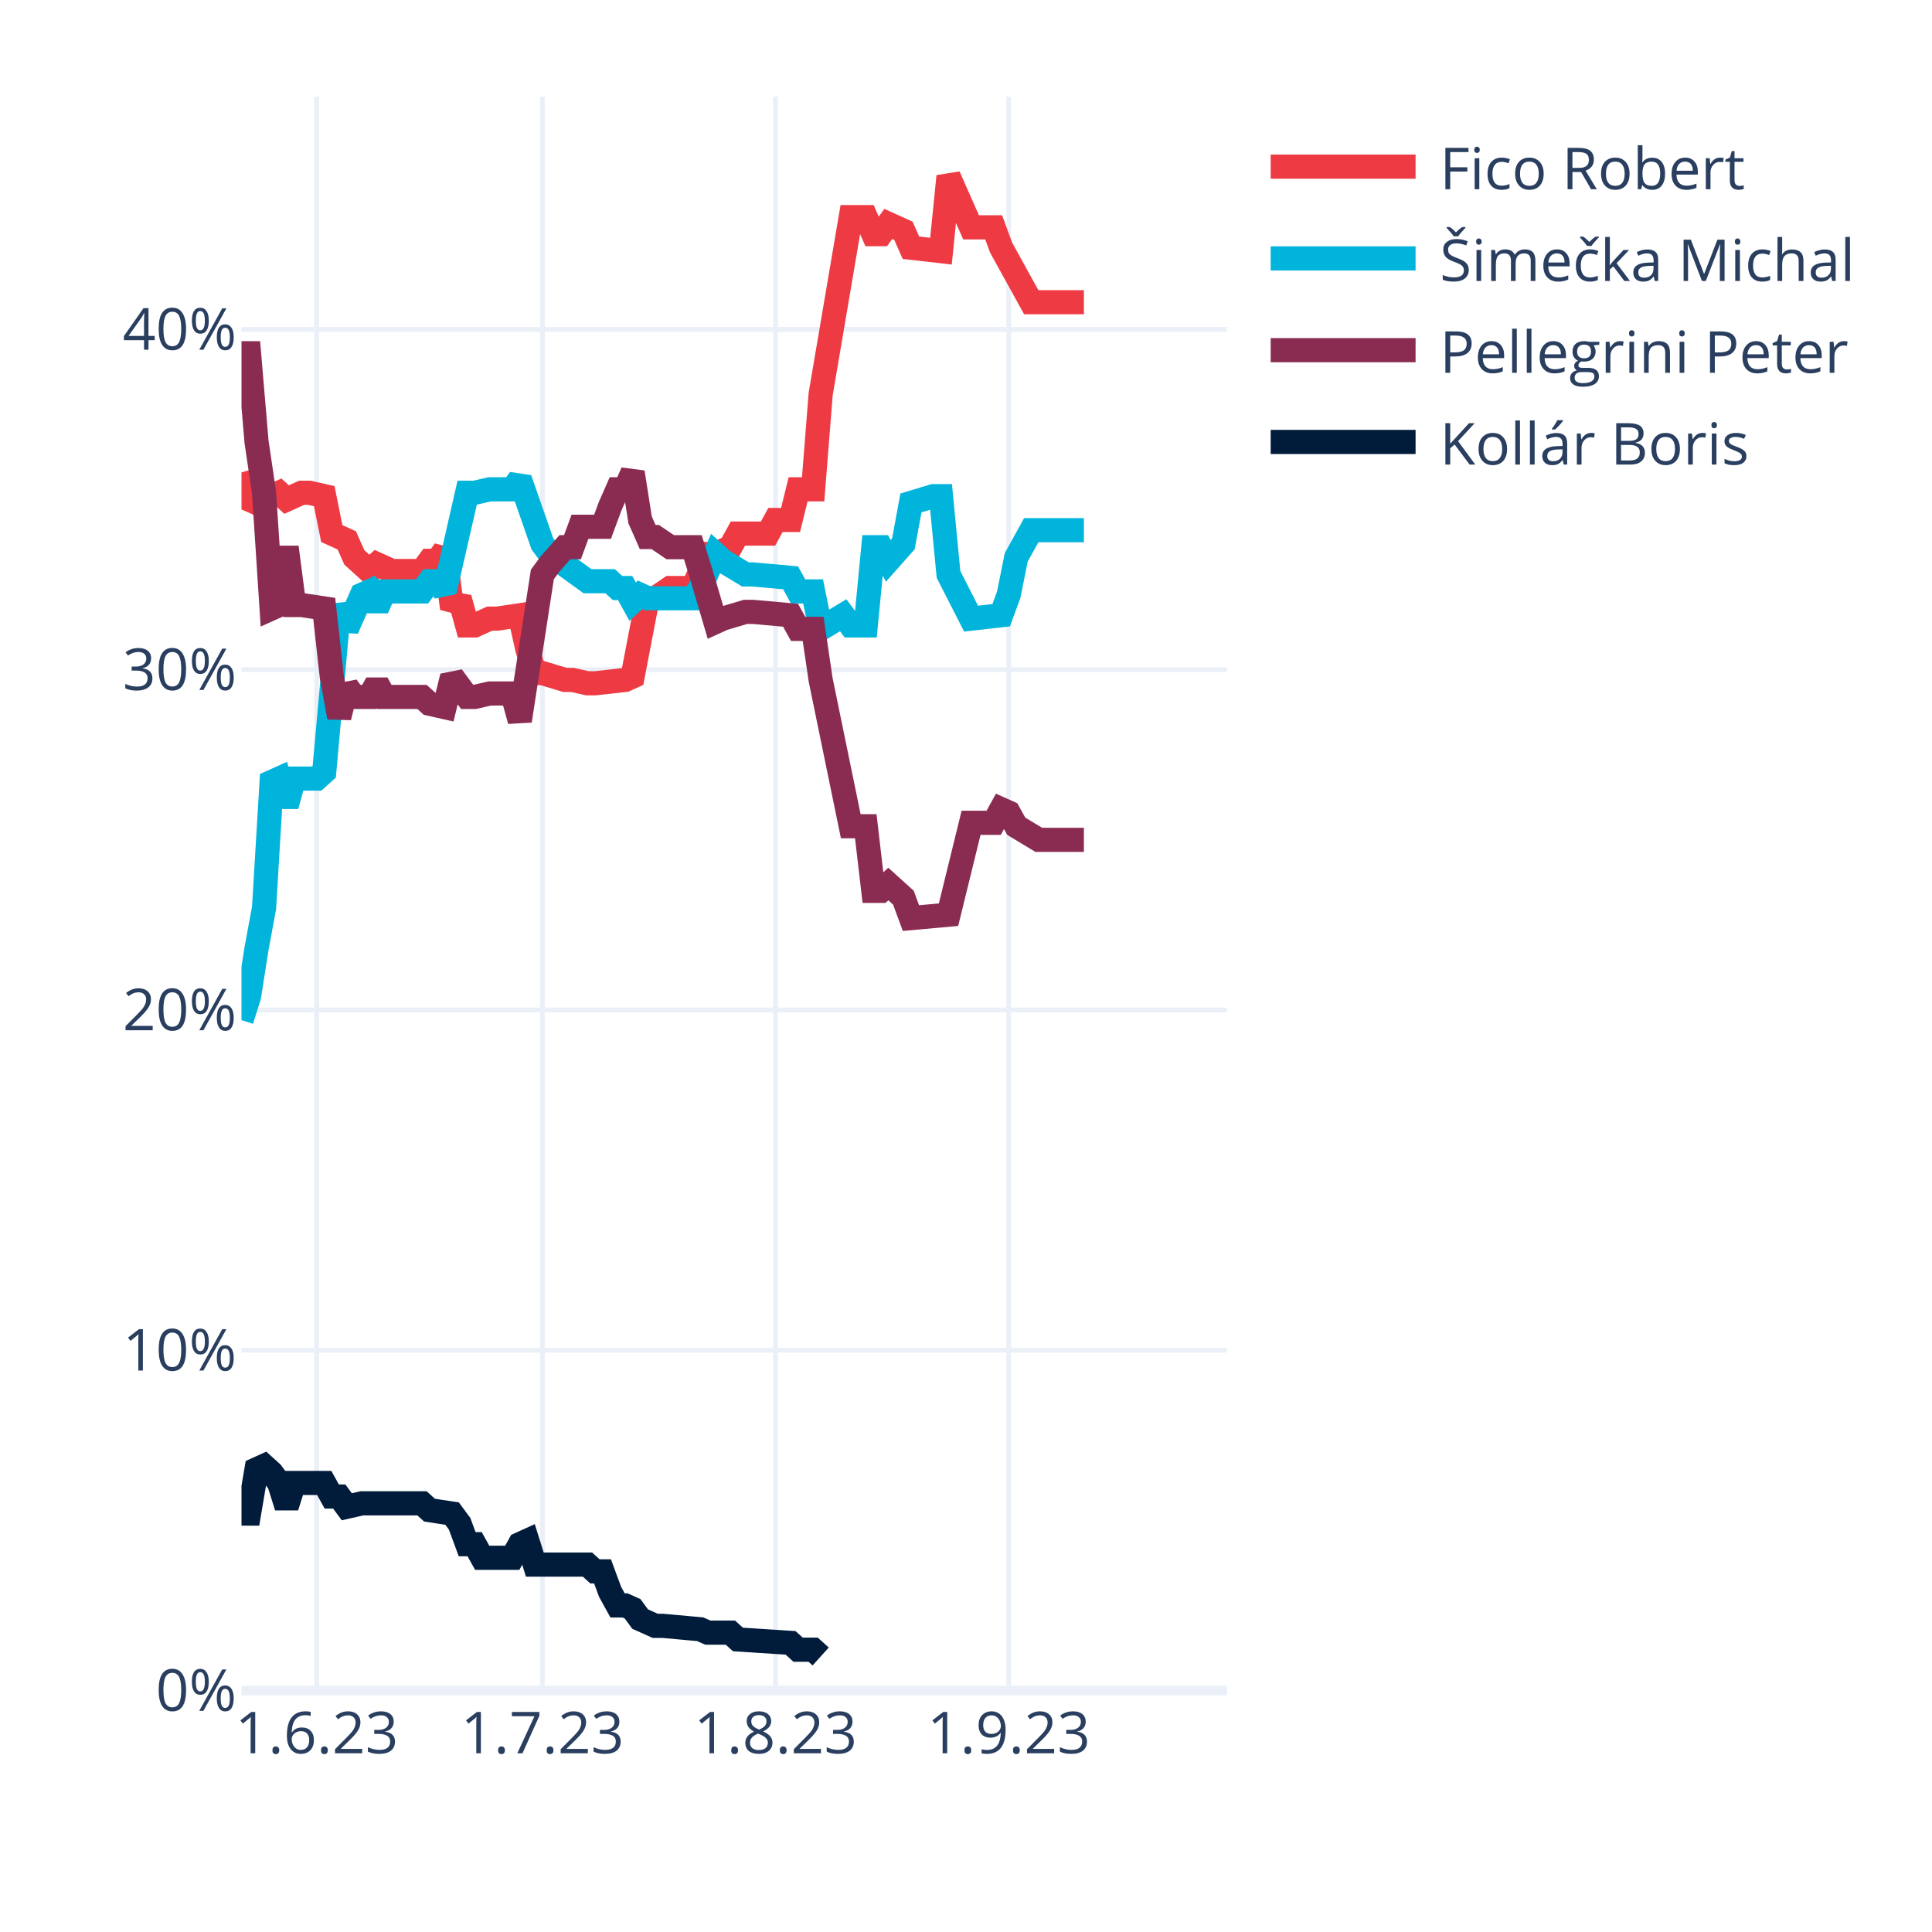
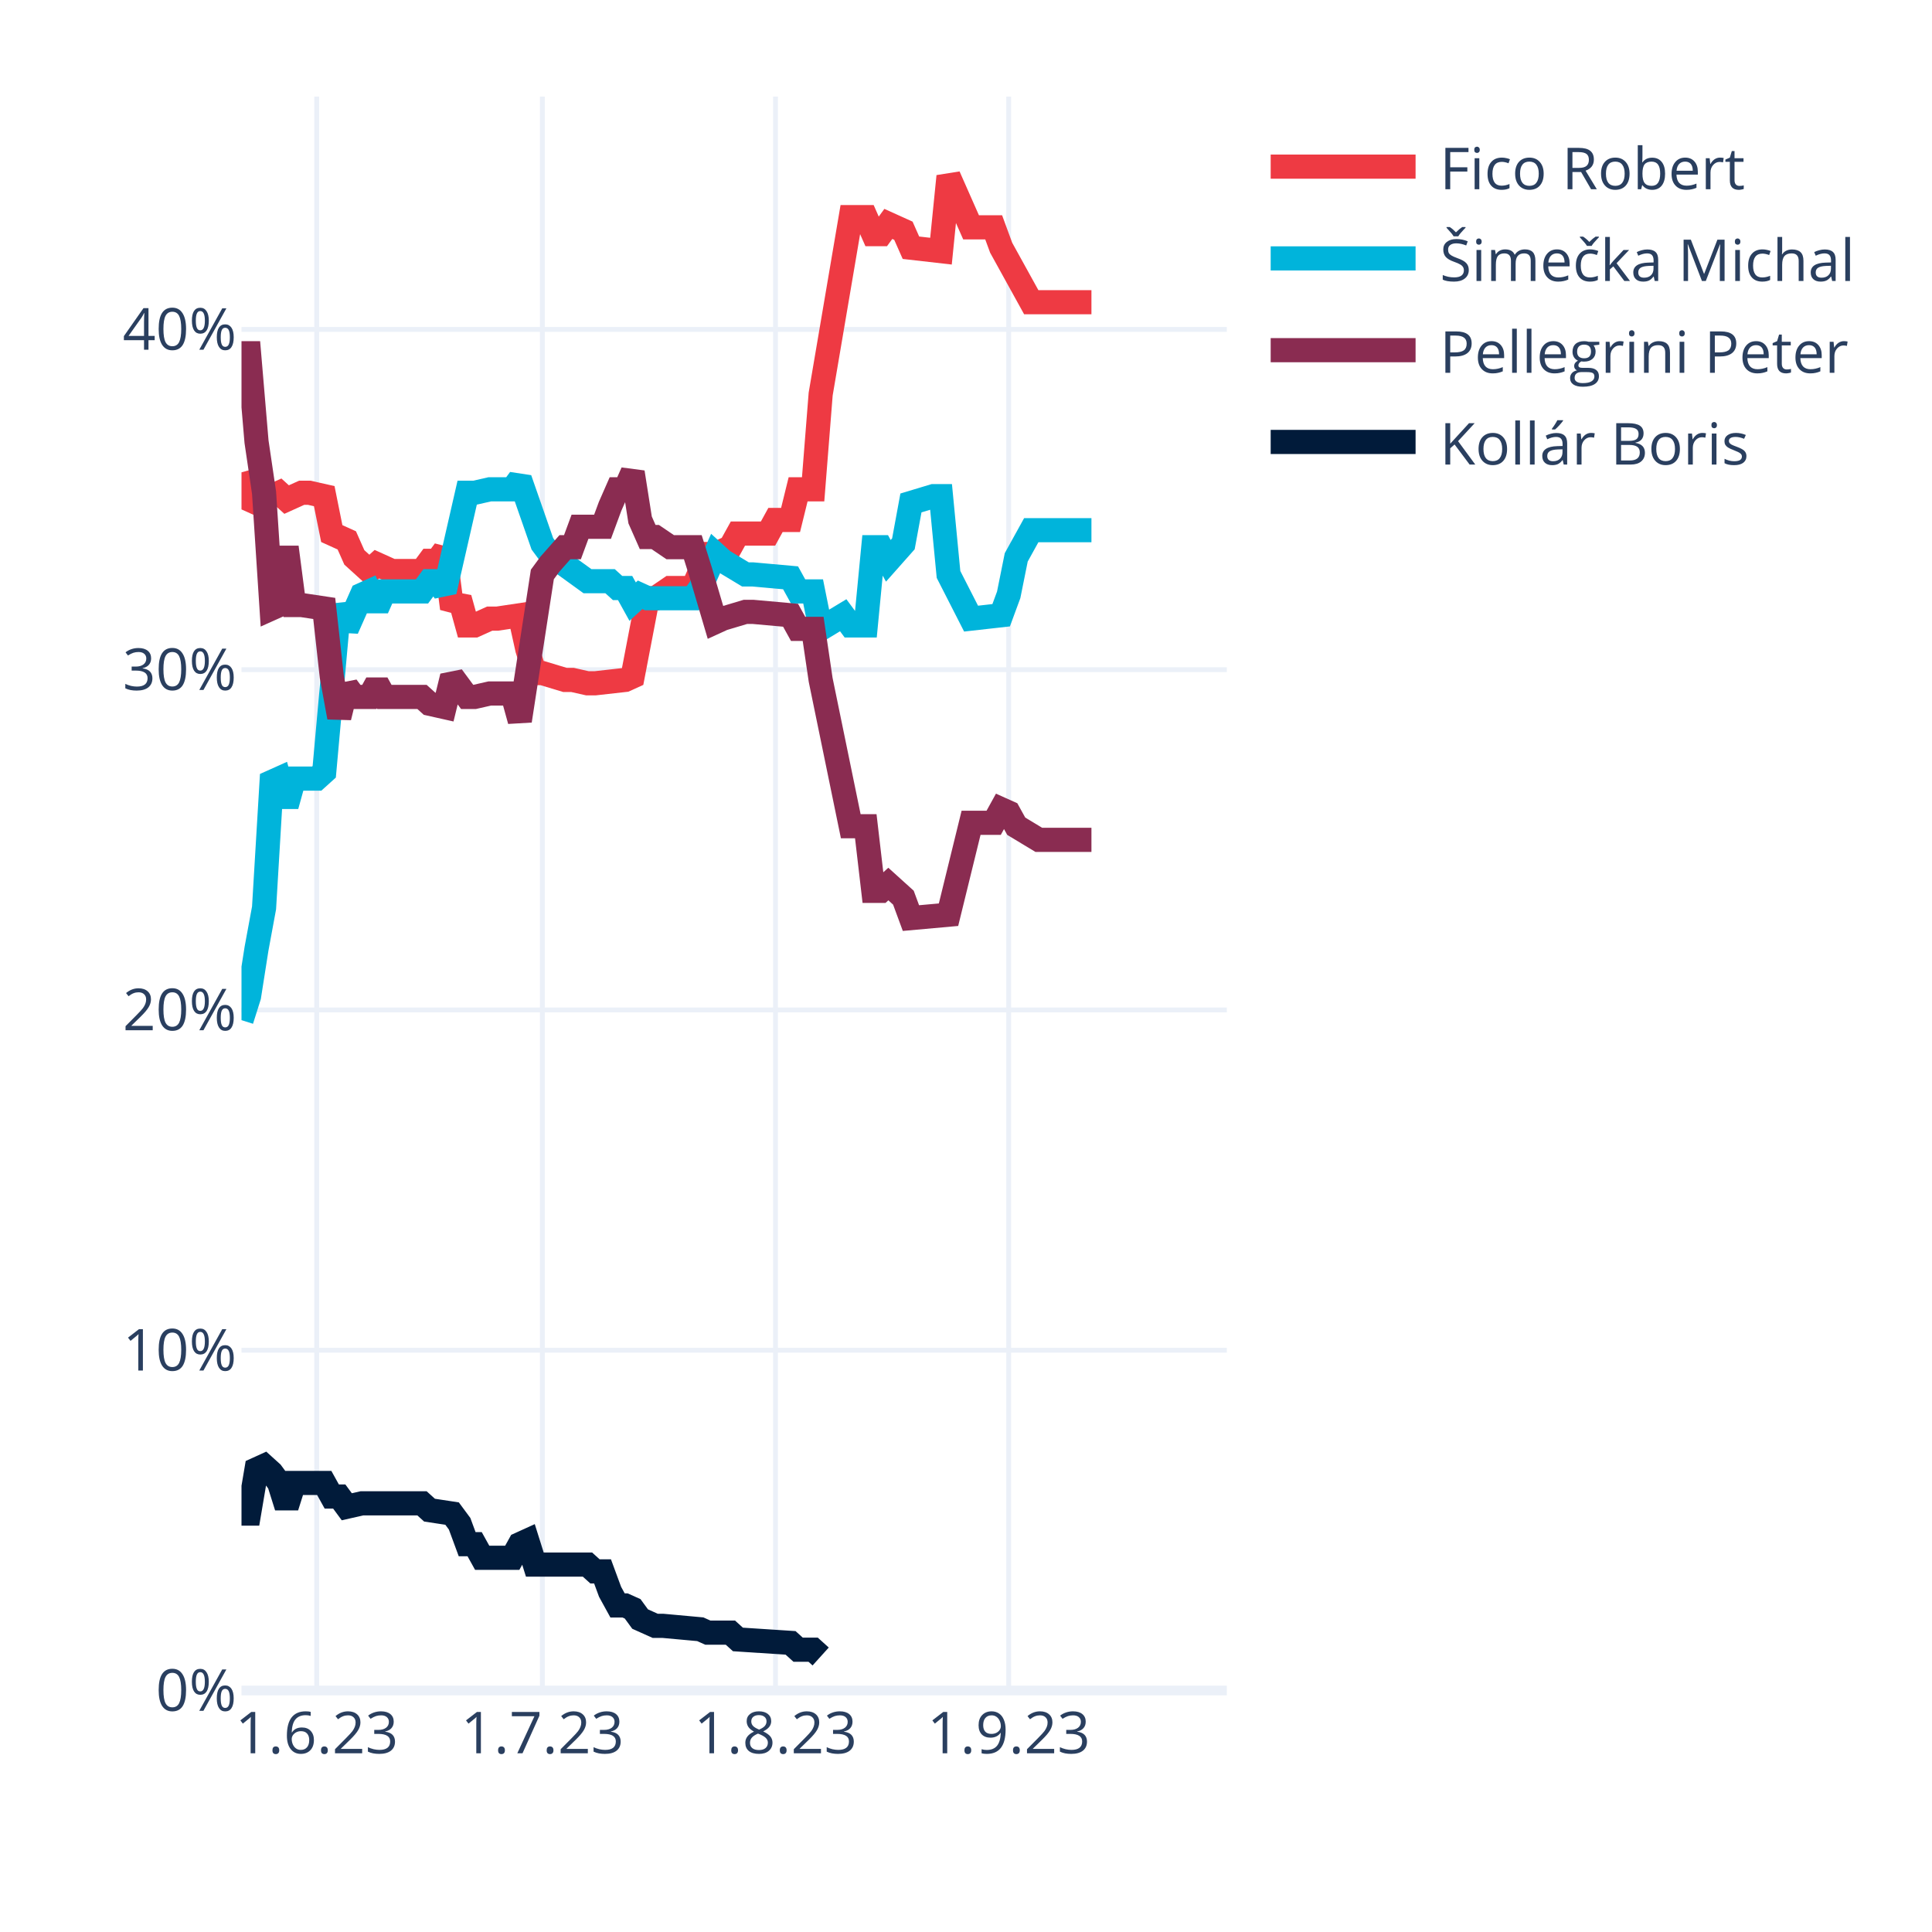
<svg xmlns="http://www.w3.org/2000/svg" class="main-svg" width="400" height="400" style="" viewBox="0 0 400 400">
  <rect x="0" y="0" width="400" height="400" style="fill: rgb(255, 255, 255); fill-opacity: 1;" />
-   <defs id="defs-b83cda">
+   <defs id="defs-c7464e">
    <g class="clips">
-       <clipPath id="clipb83cdaxyplot" class="plotclip">
+       <clipPath id="clipc7464exyplot" class="plotclip">
        <rect width="204" height="330" />
      </clipPath>
-       <clipPath class="axesclip" id="clipb83cdax">
+       <clipPath class="axesclip" id="clipc7464ex">
        <rect x="50" y="0" width="204" height="400" />
      </clipPath>
-       <clipPath class="axesclip" id="clipb83cday">
+       <clipPath class="axesclip" id="clipc7464ey">
        <rect x="0" y="20" width="400" height="330" />
      </clipPath>
-       <clipPath class="axesclip" id="clipb83cdaxy">
+       <clipPath class="axesclip" id="clipc7464exy">
        <rect x="50" y="20" width="204" height="330" />
      </clipPath>
    </g>
    <g class="gradients" />
    <g class="patterns" />
  </defs>
  <g class="bglayer" />
  <g class="layer-below">
    <g class="imagelayer" />
    <g class="shapelayer" />
  </g>
  <g class="cartesianlayer">
    <g class="subplot xy">
      <g class="layer-subplot">
        <g class="shapelayer" />
        <g class="imagelayer" />
      </g>
      <g class="minor-gridlayer">
        <g class="x" />
        <g class="y" />
      </g>
      <g class="gridlayer">
        <g class="x">
          <path class="xgrid crisp" transform="translate(65.57,0)" d="M0,20v330" style="stroke: rgb(235, 240, 248); stroke-opacity: 1; stroke-width: 1px;" />
          <path class="xgrid crisp" transform="translate(112.29,0)" d="M0,20v330" style="stroke: rgb(235, 240, 248); stroke-opacity: 1; stroke-width: 1px;" />
          <path class="xgrid crisp" transform="translate(160.56,0)" d="M0,20v330" style="stroke: rgb(235, 240, 248); stroke-opacity: 1; stroke-width: 1px;" />
          <path class="xgrid crisp" transform="translate(208.84,0)" d="M0,20v330" style="stroke: rgb(235, 240, 248); stroke-opacity: 1; stroke-width: 1px;" />
        </g>
        <g class="y">
          <path class="ygrid crisp" transform="translate(0,279.55)" d="M50,0h204" style="stroke: rgb(235, 240, 248); stroke-opacity: 1; stroke-width: 1px;" />
          <path class="ygrid crisp" transform="translate(0,209.1)" d="M50,0h204" style="stroke: rgb(235, 240, 248); stroke-opacity: 1; stroke-width: 1px;" />
          <path class="ygrid crisp" transform="translate(0,138.65)" d="M50,0h204" style="stroke: rgb(235, 240, 248); stroke-opacity: 1; stroke-width: 1px;" />
          <path class="ygrid crisp" transform="translate(0,68.2)" d="M50,0h204" style="stroke: rgb(235, 240, 248); stroke-opacity: 1; stroke-width: 1px;" />
        </g>
      </g>
      <g class="zerolinelayer">
        <path class="yzl zl crisp" transform="translate(0,350)" d="M50,0h204" style="stroke: rgb(235, 240, 248); stroke-opacity: 1; stroke-width: 2px;" />
      </g>
      <path class="xlines-below" />
      <path class="ylines-below" />
      <g class="overlines-below" />
      <g class="xaxislayer-below" />
      <g class="yaxislayer-below" />
      <g class="overaxes-below" />
-       <g class="plot" transform="translate(50,20)" clip-path="url(#clipb83cdaxyplot)">
+       <g class="plot" transform="translate(50,20)" clip-path="url(#clipc7464exyplot)">
        <g class="scatterlayer mlayer">
-           <g class="trace scatter traceab20e1" style="stroke-miterlimit: 2; opacity: 1;">
-             <g class="fills" />
-             <g class="errorbars" />
-             <g class="lines">
-               <path class="js-line" d="M0,77.79L1.56,83.43L3.11,84.13L4.67,82.02L6.23,82.72L7.79,82.02L9.34,83.43L12.46,82.02L14.02,82.02L17.13,82.72L18.69,90.47L21.8,91.88L23.36,95.4L26.47,98.22L28.03,96.81L31.15,98.22L32.7,98.22L37.37,98.22L38.93,96.11L40.49,96.11L42.05,93.99L43.6,105.97L45.16,103.86L46.72,109.49L48.27,109.49L51.39,108.08L52.95,108.08L57.62,107.38L59.18,114.42L60.73,119.36L62.29,119.36L66.96,120.77L68.52,120.77L71.63,121.47L73.19,121.47L79.42,120.77L80.98,120.06L84.09,103.86L85.65,103.86L88.76,101.74L90.32,101.74L93.44,101.74L94.99,98.22L96.55,94.7L98.11,94.7L101.22,93.29L102.78,90.47L109.01,90.47L110.56,87.65L113.68,87.65L115.24,81.31L118.35,81.31L119.91,61.59L126.14,24.95L127.69,24.95L129.25,24.95L130.81,28.48L132.37,28.48L133.92,26.36L137.04,27.77L138.6,31.29L144.82,32L146.38,16.5L151.05,27.07L152.61,27.07L155.73,27.07L157.28,31.29L163.51,42.57L165.07,42.57L174.41,42.57" style="vector-effect: none; fill: none; stroke: rgb(238, 58, 67); stroke-opacity: 1; stroke-width: 5px; opacity: 1;" />
-             </g>
-             <g class="points" />
-             <g class="text" />
-           </g>
-           <g class="trace scatter trace9d2fb2" style="stroke-miterlimit: 2; opacity: 1;">
-             <g class="fills" />
-             <g class="errorbars" />
-             <g class="lines">
-               <path class="js-line" d="M0,191.21L1.56,186.28L3.11,176.42L4.67,167.97L6.23,141.9L7.79,141.2L9.34,146.83L10.9,141.2L12.46,141.2L15.57,141.2L17.13,139.79L20.24,105.27L21.8,110.2L24.92,103.15L26.47,102.45L28.03,105.97L29.59,102.45L37.37,102.45L38.93,100.33L40.49,100.33L42.05,102.45L46.72,82.02L48.27,82.02L51.39,81.31L52.95,81.31L56.06,81.31L57.62,79.2L62.29,92.59L63.85,94.7L71.63,100.33L73.19,100.33L76.31,100.33L77.86,101.74L79.42,101.74L80.98,104.56L82.53,103.15L84.09,103.86L93.44,103.86L94.99,101.74L98.11,94.7L99.66,96.11L104.34,98.93L105.89,98.93L113.68,99.63L115.24,102.45L118.35,102.45L119.91,110.2L124.58,107.38L126.14,109.49L129.25,109.49L130.81,93.29L132.37,93.29L133.92,96.11L137.04,92.59L138.6,84.13L143.27,82.72L144.82,82.72L146.38,98.93L151.05,108.08L157.28,107.38L158.84,103.15L160.4,95.4L163.51,89.77L174.41,89.77" style="vector-effect: none; fill: none; stroke: rgb(0, 180, 219); stroke-opacity: 1; stroke-width: 5px; opacity: 1;" />
-             </g>
-             <g class="points" />
-             <g class="text" />
-           </g>
-           <g class="trace scatter trace71378e" style="stroke-miterlimit: 2; opacity: 1;">
-             <g class="fills" />
-             <g class="errorbars" />
-             <g class="lines">
-               <path class="js-line" d="M0,53.13L1.56,53.13L3.11,71.45L4.67,82.02L6.23,105.97L7.79,105.27L9.34,93.29L10.9,105.27L12.46,105.27L17.13,105.97L18.69,120.06L20.24,128.51L21.8,122.17L23.36,124.29L24.92,124.29L26.47,124.29L28.03,121.47L29.59,124.29L31.15,124.29L37.37,124.29L38.93,125.7L42.05,126.4L43.6,120.06L46.72,124.29L48.27,124.29L51.39,123.58L52.95,123.58L56.06,123.58L57.62,129.22L62.29,98.93L63.85,96.81L66.96,93.29L68.52,93.29L70.08,89.06L71.63,89.06L74.75,89.06L76.31,84.84L77.86,81.31L79.42,81.31L80.98,77.79L82.53,87.65L84.09,91.18L85.65,91.18L88.76,93.29L90.32,93.29L93.44,93.29L94.99,98.22L98.11,108.79L99.66,108.08L104.34,106.68L105.89,106.68L113.68,107.38L115.24,110.2L118.35,110.2L119.91,120.77L126.14,151.06L127.69,151.06L129.25,151.06L130.81,164.44L132.37,164.44L133.92,163.03L137.04,165.85L138.6,170.08L146.38,169.38L151.05,150.35L155.73,150.35L157.28,147.54L158.84,148.24L160.4,151.06L165.07,153.88L166.63,153.88L174.41,153.88" style="vector-effect: none; fill: none; stroke: rgb(138, 44, 81); stroke-opacity: 1; stroke-width: 5px; opacity: 1;" />
-             </g>
-             <g class="points" />
-             <g class="text" />
-           </g>
-           <g class="trace scatter tracee6bf3f" style="stroke-miterlimit: 2; opacity: 1;">
+           <g class="trace scatter trace52f8df" style="stroke-miterlimit: 2; opacity: 1;">
+             <g class="fills" />
+             <g class="errorbars" />
+             <g class="lines">
+               <path class="js-line" d="M0,77.79L1.56,83.43L3.11,84.13L4.67,82.02L6.23,82.72L7.79,82.02L9.34,83.43L12.46,82.02L14.02,82.02L17.13,82.72L18.69,90.47L21.8,91.88L23.36,95.4L26.47,98.22L28.03,96.81L31.15,98.22L32.7,98.22L37.37,98.22L38.93,96.11L40.49,96.11L42.05,93.99L43.6,105.97L45.16,103.86L46.72,109.49L48.27,109.49L51.39,108.08L52.95,108.08L57.62,107.38L59.18,114.42L60.73,119.36L62.29,119.36L66.96,120.77L68.52,120.77L71.63,121.47L73.19,121.47L79.42,120.77L80.98,120.06L84.09,103.86L85.65,103.86L88.76,101.74L90.32,101.74L93.44,101.74L94.99,98.22L96.55,94.7L98.11,94.7L101.22,93.29L102.78,90.47L109.01,90.47L110.56,87.65L113.68,87.65L115.24,81.31L118.35,81.31L119.91,61.59L126.14,24.95L127.69,24.95L129.25,24.95L130.81,28.48L132.37,28.48L133.92,26.36L137.04,27.77L138.6,31.29L144.82,32L146.38,16.5L151.05,27.07L152.61,27.07L155.73,27.07L157.28,31.29L163.51,42.57L165.07,42.57L175.97,42.57" style="vector-effect: none; fill: none; stroke: rgb(238, 58, 67); stroke-opacity: 1; stroke-width: 5px; opacity: 1;" />
+             </g>
+             <g class="points" />
+             <g class="text" />
+           </g>
+           <g class="trace scatter trace812985" style="stroke-miterlimit: 2; opacity: 1;">
+             <g class="fills" />
+             <g class="errorbars" />
+             <g class="lines">
+               <path class="js-line" d="M0,191.21L1.56,186.28L3.11,176.42L4.67,167.97L6.23,141.9L7.79,141.2L9.34,146.83L10.9,141.2L12.46,141.2L15.57,141.2L17.13,139.79L20.24,105.27L21.8,110.2L24.92,103.15L26.47,102.45L28.03,105.97L29.59,102.45L37.37,102.45L38.93,100.33L40.49,100.33L42.05,102.45L46.72,82.02L48.27,82.02L51.39,81.31L52.95,81.31L56.06,81.31L57.62,79.2L62.29,92.59L63.85,94.7L71.63,100.33L73.19,100.33L76.31,100.33L77.86,101.74L79.42,101.74L80.98,104.56L82.53,103.15L84.09,103.86L93.44,103.86L94.99,101.74L98.11,94.7L99.66,96.11L104.34,98.93L105.89,98.93L113.68,99.63L115.24,102.45L118.35,102.45L119.91,110.2L124.58,107.38L126.14,109.49L129.25,109.49L130.81,93.29L132.37,93.29L133.92,96.11L137.04,92.59L138.6,84.13L143.27,82.72L144.82,82.72L146.38,98.93L151.05,108.08L157.28,107.38L158.84,103.15L160.4,95.4L163.51,89.77L175.97,89.77" style="vector-effect: none; fill: none; stroke: rgb(0, 180, 219); stroke-opacity: 1; stroke-width: 5px; opacity: 1;" />
+             </g>
+             <g class="points" />
+             <g class="text" />
+           </g>
+           <g class="trace scatter tracef9bf47" style="stroke-miterlimit: 2; opacity: 1;">
+             <g class="fills" />
+             <g class="errorbars" />
+             <g class="lines">
+               <path class="js-line" d="M0,53.13L1.56,53.13L3.11,71.45L4.67,82.02L6.23,105.97L7.79,105.27L9.34,93.29L10.9,105.27L12.46,105.27L17.13,105.97L18.69,120.06L20.24,128.51L21.8,122.17L23.36,124.29L24.92,124.29L26.47,124.29L28.03,121.47L29.59,124.29L31.15,124.29L37.37,124.29L38.93,125.7L42.05,126.4L43.6,120.06L46.72,124.29L48.27,124.29L51.39,123.58L52.95,123.58L56.06,123.58L57.62,129.22L62.29,98.93L63.85,96.81L66.96,93.29L68.52,93.29L70.08,89.06L71.63,89.06L74.75,89.06L76.31,84.84L77.86,81.31L79.42,81.31L80.98,77.79L82.53,87.65L84.09,91.18L85.65,91.18L88.76,93.29L90.32,93.29L93.44,93.29L94.99,98.22L98.11,108.79L99.66,108.08L104.34,106.68L105.89,106.68L113.68,107.38L115.24,110.2L118.35,110.2L119.91,120.77L126.14,151.06L127.69,151.06L129.25,151.06L130.81,164.44L132.37,164.44L133.92,163.03L137.04,165.85L138.6,170.08L146.38,169.38L151.05,150.35L155.73,150.35L157.28,147.54L158.84,148.24L160.4,151.06L165.07,153.88L166.63,153.88L175.97,153.88" style="vector-effect: none; fill: none; stroke: rgb(138, 44, 81); stroke-opacity: 1; stroke-width: 5px; opacity: 1;" />
+             </g>
+             <g class="points" />
+             <g class="text" />
+           </g>
+           <g class="trace scatter tracef7f5c4" style="stroke-miterlimit: 2; opacity: 1;">
            <g class="fills" />
            <g class="errorbars" />
            <g class="lines">
              <path class="js-line" d="M0,293.37L1.56,293.37L3.11,284.21L4.67,283.5L6.23,284.91L7.79,287.03L9.34,291.96L10.9,287.03L12.46,287.03L17.13,287.03L18.69,289.84L20.24,289.84L21.8,291.96L24.92,291.25L26.47,291.25L37.37,291.25L38.93,292.66L43.6,293.37L45.16,295.48L46.72,299.71L48.27,299.71L49.83,302.52L51.39,302.52L56.06,302.52L57.62,299.71L59.18,299L60.73,303.93L71.63,303.93L73.19,305.34L74.75,305.34L76.31,309.57L77.86,312.39L79.42,312.39L80.98,313.09L82.53,315.21L85.65,316.61L87.21,316.61L94.99,317.32L96.55,318.02L101.22,318.02L102.78,319.43L113.68,320.14L115.24,321.55L118.35,321.55L119.91,322.96" style="vector-effect: none; fill: none; stroke: rgb(1, 27, 58); stroke-opacity: 1; stroke-width: 5px; opacity: 1;" />
            </g>
            <g class="points" />
            <g class="text" />
          </g>
        </g>
      </g>
      <g class="overplot" />
      <path class="xlines-above crisp" d="M0,0" style="fill: none;" />
      <path class="ylines-above crisp" d="M0,0" style="fill: none;" />
      <g class="overlines-above" />
      <g class="xaxislayer-above">
        <g class="xtick">
          <text text-anchor="middle" x="0" y="363" transform="translate(65.57,0)" style="font-family: 'Open Sans', verdana, arial, sans-serif; font-size: 12px; fill: rgb(42, 63, 95); fill-opacity: 1; white-space: pre; opacity: 1;">1.6.23</text>
        </g>
        <g class="xtick">
          <text text-anchor="middle" x="0" y="363" style="font-family: 'Open Sans', verdana, arial, sans-serif; font-size: 12px; fill: rgb(42, 63, 95); fill-opacity: 1; white-space: pre; opacity: 1;" transform="translate(112.29,0)">1.7.23</text>
        </g>
        <g class="xtick">
          <text text-anchor="middle" x="0" y="363" style="font-family: 'Open Sans', verdana, arial, sans-serif; font-size: 12px; fill: rgb(42, 63, 95); fill-opacity: 1; white-space: pre; opacity: 1;" transform="translate(160.56,0)">1.8.23</text>
        </g>
        <g class="xtick">
          <text text-anchor="middle" x="0" y="363" style="font-family: 'Open Sans', verdana, arial, sans-serif; font-size: 12px; fill: rgb(42, 63, 95); fill-opacity: 1; white-space: pre; opacity: 1;" transform="translate(208.84,0)">1.9.23</text>
        </g>
      </g>
      <g class="yaxislayer-above">
        <g class="ytick">
          <text text-anchor="end" x="49" y="4.2" transform="translate(0,350)" style="font-family: 'Open Sans', verdana, arial, sans-serif; font-size: 12px; fill: rgb(42, 63, 95); fill-opacity: 1; white-space: pre; opacity: 1;">0%</text>
        </g>
        <g class="ytick">
          <text text-anchor="end" x="49" y="4.2" style="font-family: 'Open Sans', verdana, arial, sans-serif; font-size: 12px; fill: rgb(42, 63, 95); fill-opacity: 1; white-space: pre; opacity: 1;" transform="translate(0,279.55)">10%</text>
        </g>
        <g class="ytick">
          <text text-anchor="end" x="49" y="4.2" style="font-family: 'Open Sans', verdana, arial, sans-serif; font-size: 12px; fill: rgb(42, 63, 95); fill-opacity: 1; white-space: pre; opacity: 1;" transform="translate(0,209.1)">20%</text>
        </g>
        <g class="ytick">
          <text text-anchor="end" x="49" y="4.2" style="font-family: 'Open Sans', verdana, arial, sans-serif; font-size: 12px; fill: rgb(42, 63, 95); fill-opacity: 1; white-space: pre; opacity: 1;" transform="translate(0,138.65)">30%</text>
        </g>
        <g class="ytick">
          <text text-anchor="end" x="49" y="4.2" style="font-family: 'Open Sans', verdana, arial, sans-serif; font-size: 12px; fill: rgb(42, 63, 95); fill-opacity: 1; white-space: pre; opacity: 1;" transform="translate(0,68.2)">40%</text>
        </g>
      </g>
      <g class="overaxes-above" />
    </g>
  </g>
  <g class="polarlayer" />
  <g class="smithlayer" />
  <g class="ternarylayer" />
  <g class="geolayer" />
  <g class="funnelarealayer" />
  <g class="pielayer" />
  <g class="iciclelayer" />
  <g class="treemaplayer" />
  <g class="sunburstlayer" />
  <g class="glimages" />
-   <defs id="topdefs-b83cda">
+   <defs id="topdefs-c7464e">
    <g class="clips" />
-     <clipPath id="legendb83cda">
+     <clipPath id="legendc7464e">
      <rect width="130" height="86" x="0" y="0" />
    </clipPath>
  </defs>
  <g class="layer-above">
    <g class="imagelayer" />
    <g class="shapelayer" />
  </g>
  <g class="infolayer">
    <g class="legend" pointer-events="all" transform="translate(258.08,20)">
      <rect class="bg" shape-rendering="crispEdges" width="130" height="86" x="0" y="0" style="stroke: rgb(68, 68, 68); stroke-opacity: 1; fill: rgb(255, 255, 255); fill-opacity: 1; stroke-width: 0px;" />
-       <g class="scrollbox" transform="" clip-path="url(#legendb83cda)">
+       <g class="scrollbox" transform="" clip-path="url(#legendc7464e)">
        <g class="groups">
          <g class="traces" transform="translate(0,14.5)" style="opacity: 1;">
            <text class="legendtext" text-anchor="start" x="40" y="4.68" style="font-family: 'Open Sans', verdana, arial, sans-serif; font-size: 12px; fill: rgb(42, 63, 95); fill-opacity: 1; white-space: pre;">Fico Robert</text>
            <g class="layers" style="opacity: 1;">
              <g class="legendfill" />
              <g class="legendlines">
                <path class="js-line" d="M5,0h30" style="fill: none; stroke: rgb(238, 58, 67); stroke-opacity: 1; stroke-width: 5px;" />
              </g>
              <g class="legendsymbols">
                <g class="legendpoints" />
              </g>
            </g>
            <rect class="legendtoggle" x="0" y="-9.5" width="124.031" height="19" style="fill: rgb(0, 0, 0); fill-opacity: 0;" />
          </g>
          <g class="traces" transform="translate(0,33.5)" style="opacity: 1;">
            <text class="legendtext" text-anchor="start" x="40" y="4.68" style="font-family: 'Open Sans', verdana, arial, sans-serif; font-size: 12px; fill: rgb(42, 63, 95); fill-opacity: 1; white-space: pre;">Šimečka Michal</text>
            <g class="layers" style="opacity: 1;">
              <g class="legendfill" />
              <g class="legendlines">
                <path class="js-line" d="M5,0h30" style="fill: none; stroke: rgb(0, 180, 219); stroke-opacity: 1; stroke-width: 5px;" />
              </g>
              <g class="legendsymbols">
                <g class="legendpoints" />
              </g>
            </g>
            <rect class="legendtoggle" x="0" y="-9.5" width="124.031" height="19" style="fill: rgb(0, 0, 0); fill-opacity: 0;" />
          </g>
          <g class="traces" transform="translate(0,52.5)" style="opacity: 1;">
            <text class="legendtext" text-anchor="start" x="40" y="4.68" style="font-family: 'Open Sans', verdana, arial, sans-serif; font-size: 12px; fill: rgb(42, 63, 95); fill-opacity: 1; white-space: pre;">Pellegrini Peter</text>
            <g class="layers" style="opacity: 1;">
              <g class="legendfill" />
              <g class="legendlines">
                <path class="js-line" d="M5,0h30" style="fill: none; stroke: rgb(138, 44, 81); stroke-opacity: 1; stroke-width: 5px;" />
              </g>
              <g class="legendsymbols">
                <g class="legendpoints" />
              </g>
            </g>
            <rect class="legendtoggle" x="0" y="-9.5" width="124.031" height="19" style="fill: rgb(0, 0, 0); fill-opacity: 0;" />
          </g>
          <g class="traces" transform="translate(0,71.5)" style="opacity: 1;">
            <text class="legendtext" text-anchor="start" x="40" y="4.68" style="font-family: 'Open Sans', verdana, arial, sans-serif; font-size: 12px; fill: rgb(42, 63, 95); fill-opacity: 1; white-space: pre;">Kollár Boris</text>
            <g class="layers" style="opacity: 1;">
              <g class="legendfill" />
              <g class="legendlines">
                <path class="js-line" d="M5,0h30" style="fill: none; stroke: rgb(1, 27, 58); stroke-opacity: 1; stroke-width: 5px;" />
              </g>
              <g class="legendsymbols">
                <g class="legendpoints" />
              </g>
            </g>
            <rect class="legendtoggle" x="0" y="-9.5" width="124.031" height="19" style="fill: rgb(0, 0, 0); fill-opacity: 0;" />
          </g>
        </g>
      </g>
      <rect class="scrollbar" rx="20" ry="3" width="0" height="0" x="0" y="0" style="fill: rgb(128, 139, 164); fill-opacity: 1;" />
    </g>
    <g class="g-gtitle" />
    <g class="g-xtitle" />
    <g class="g-ytitle" />
  </g>
</svg>
